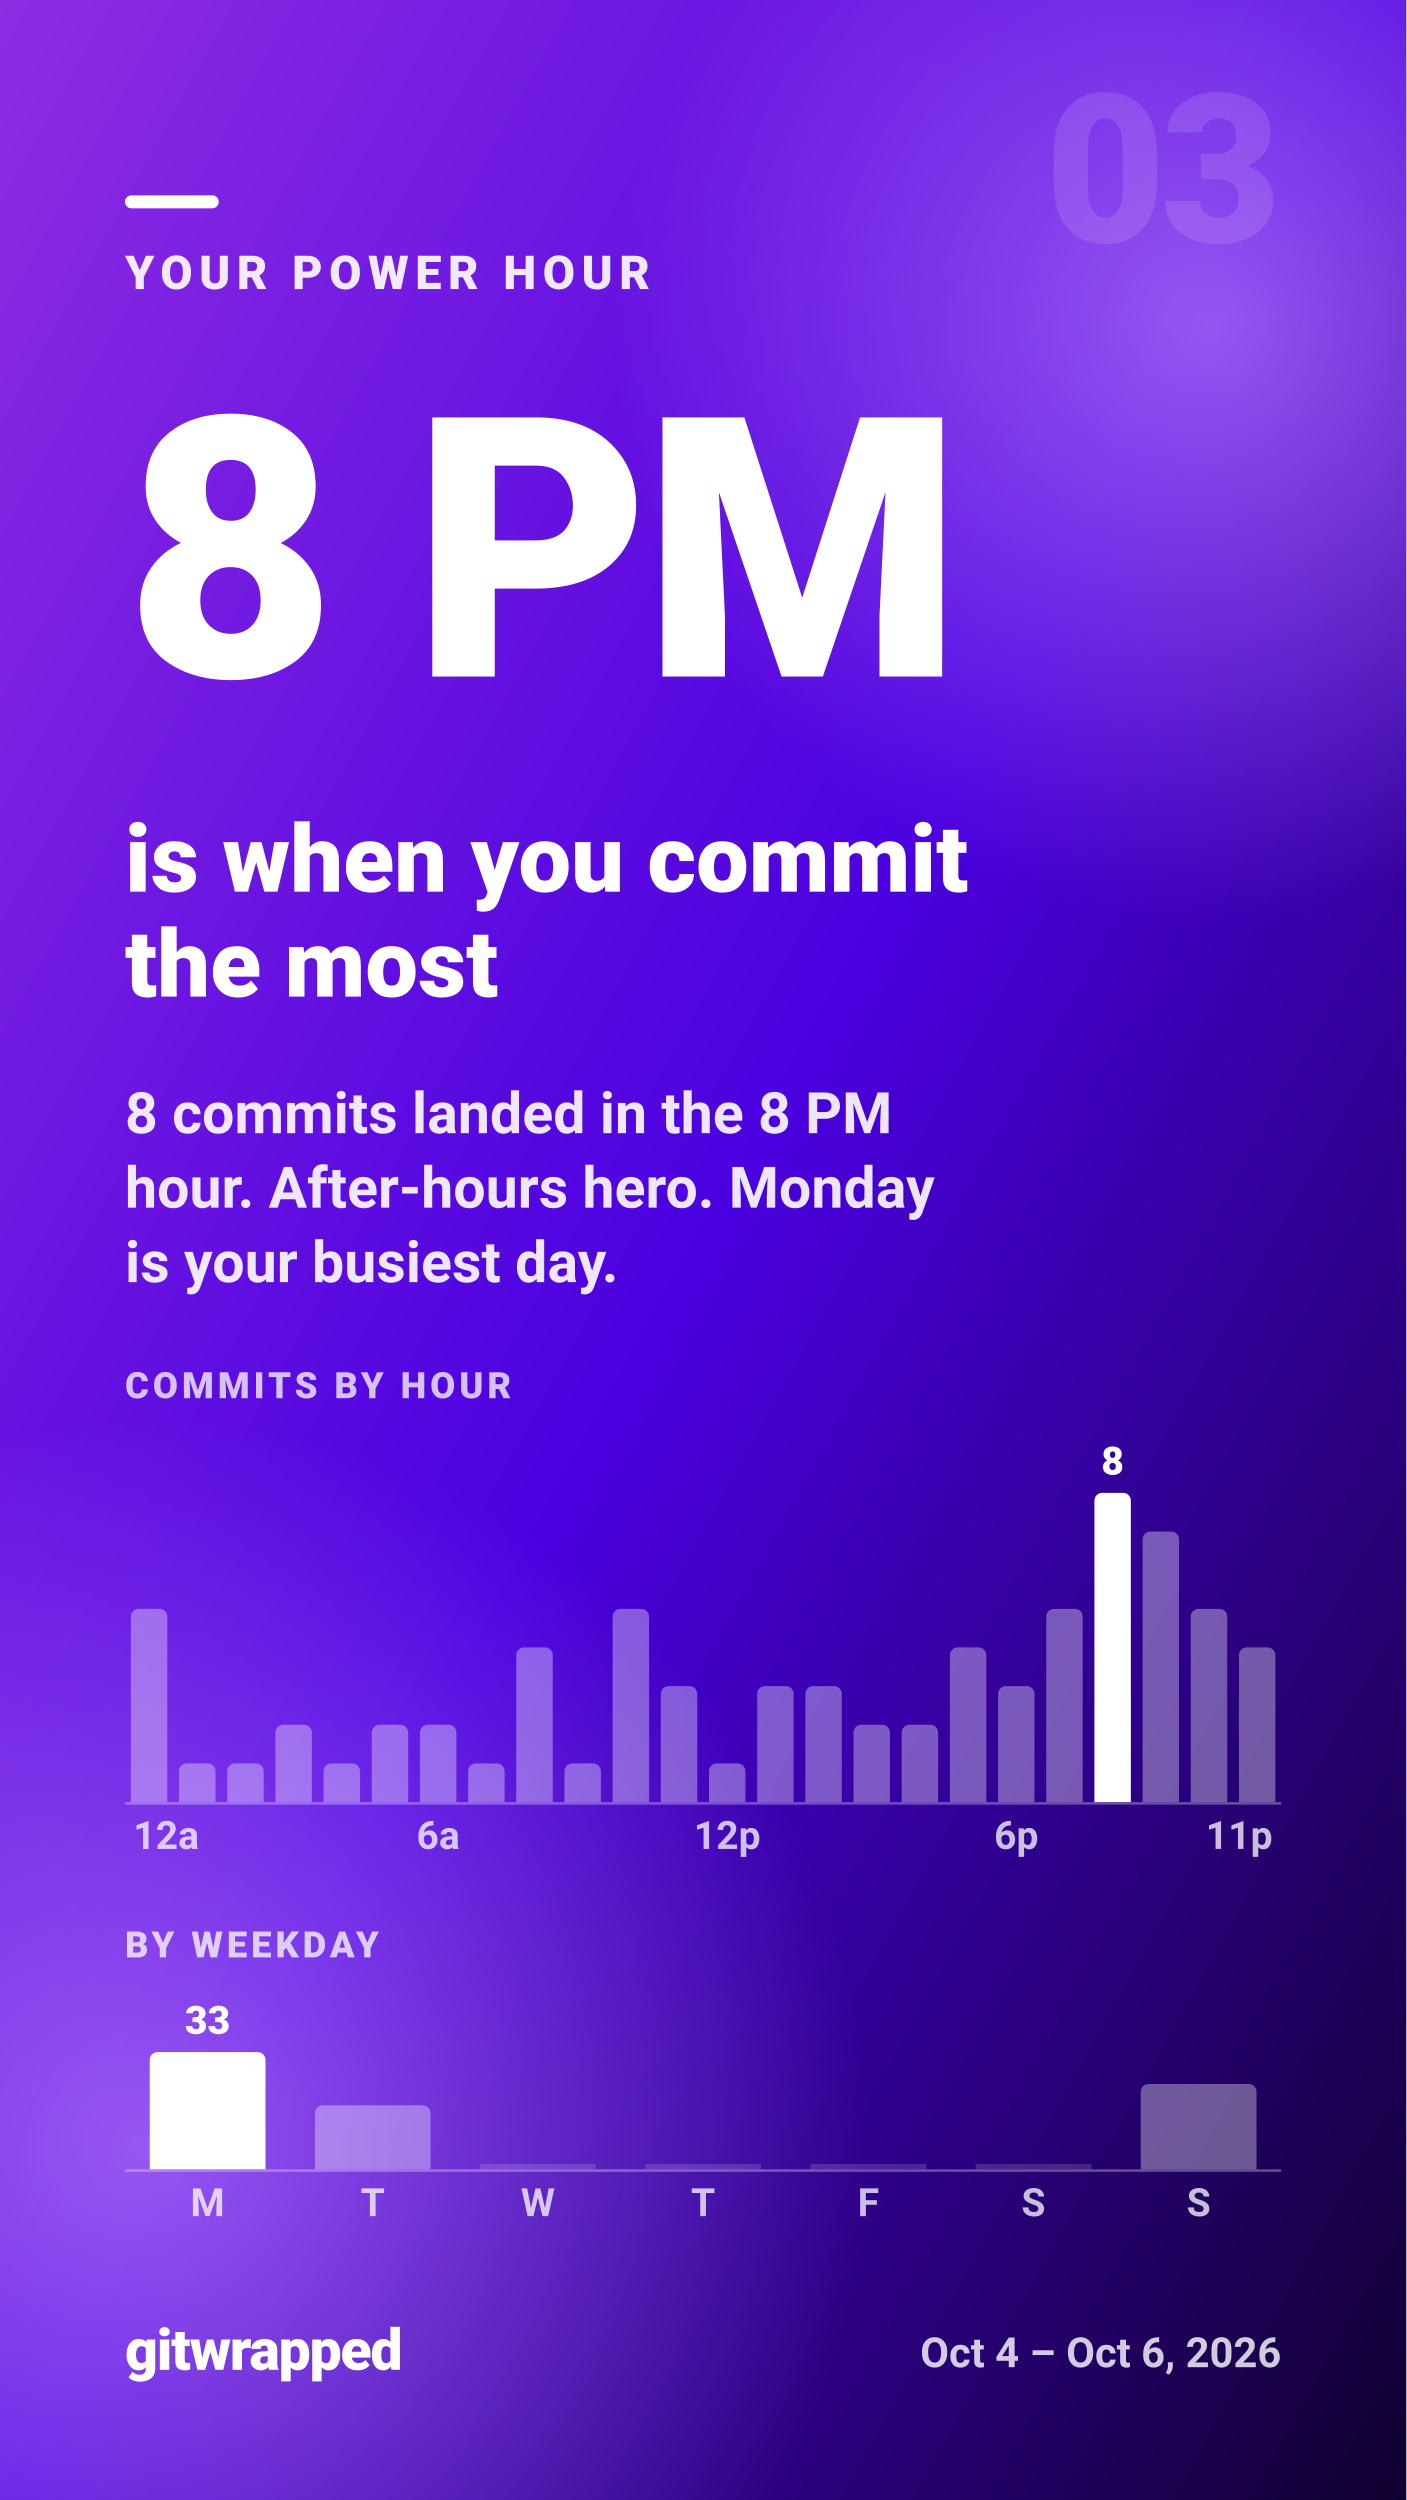
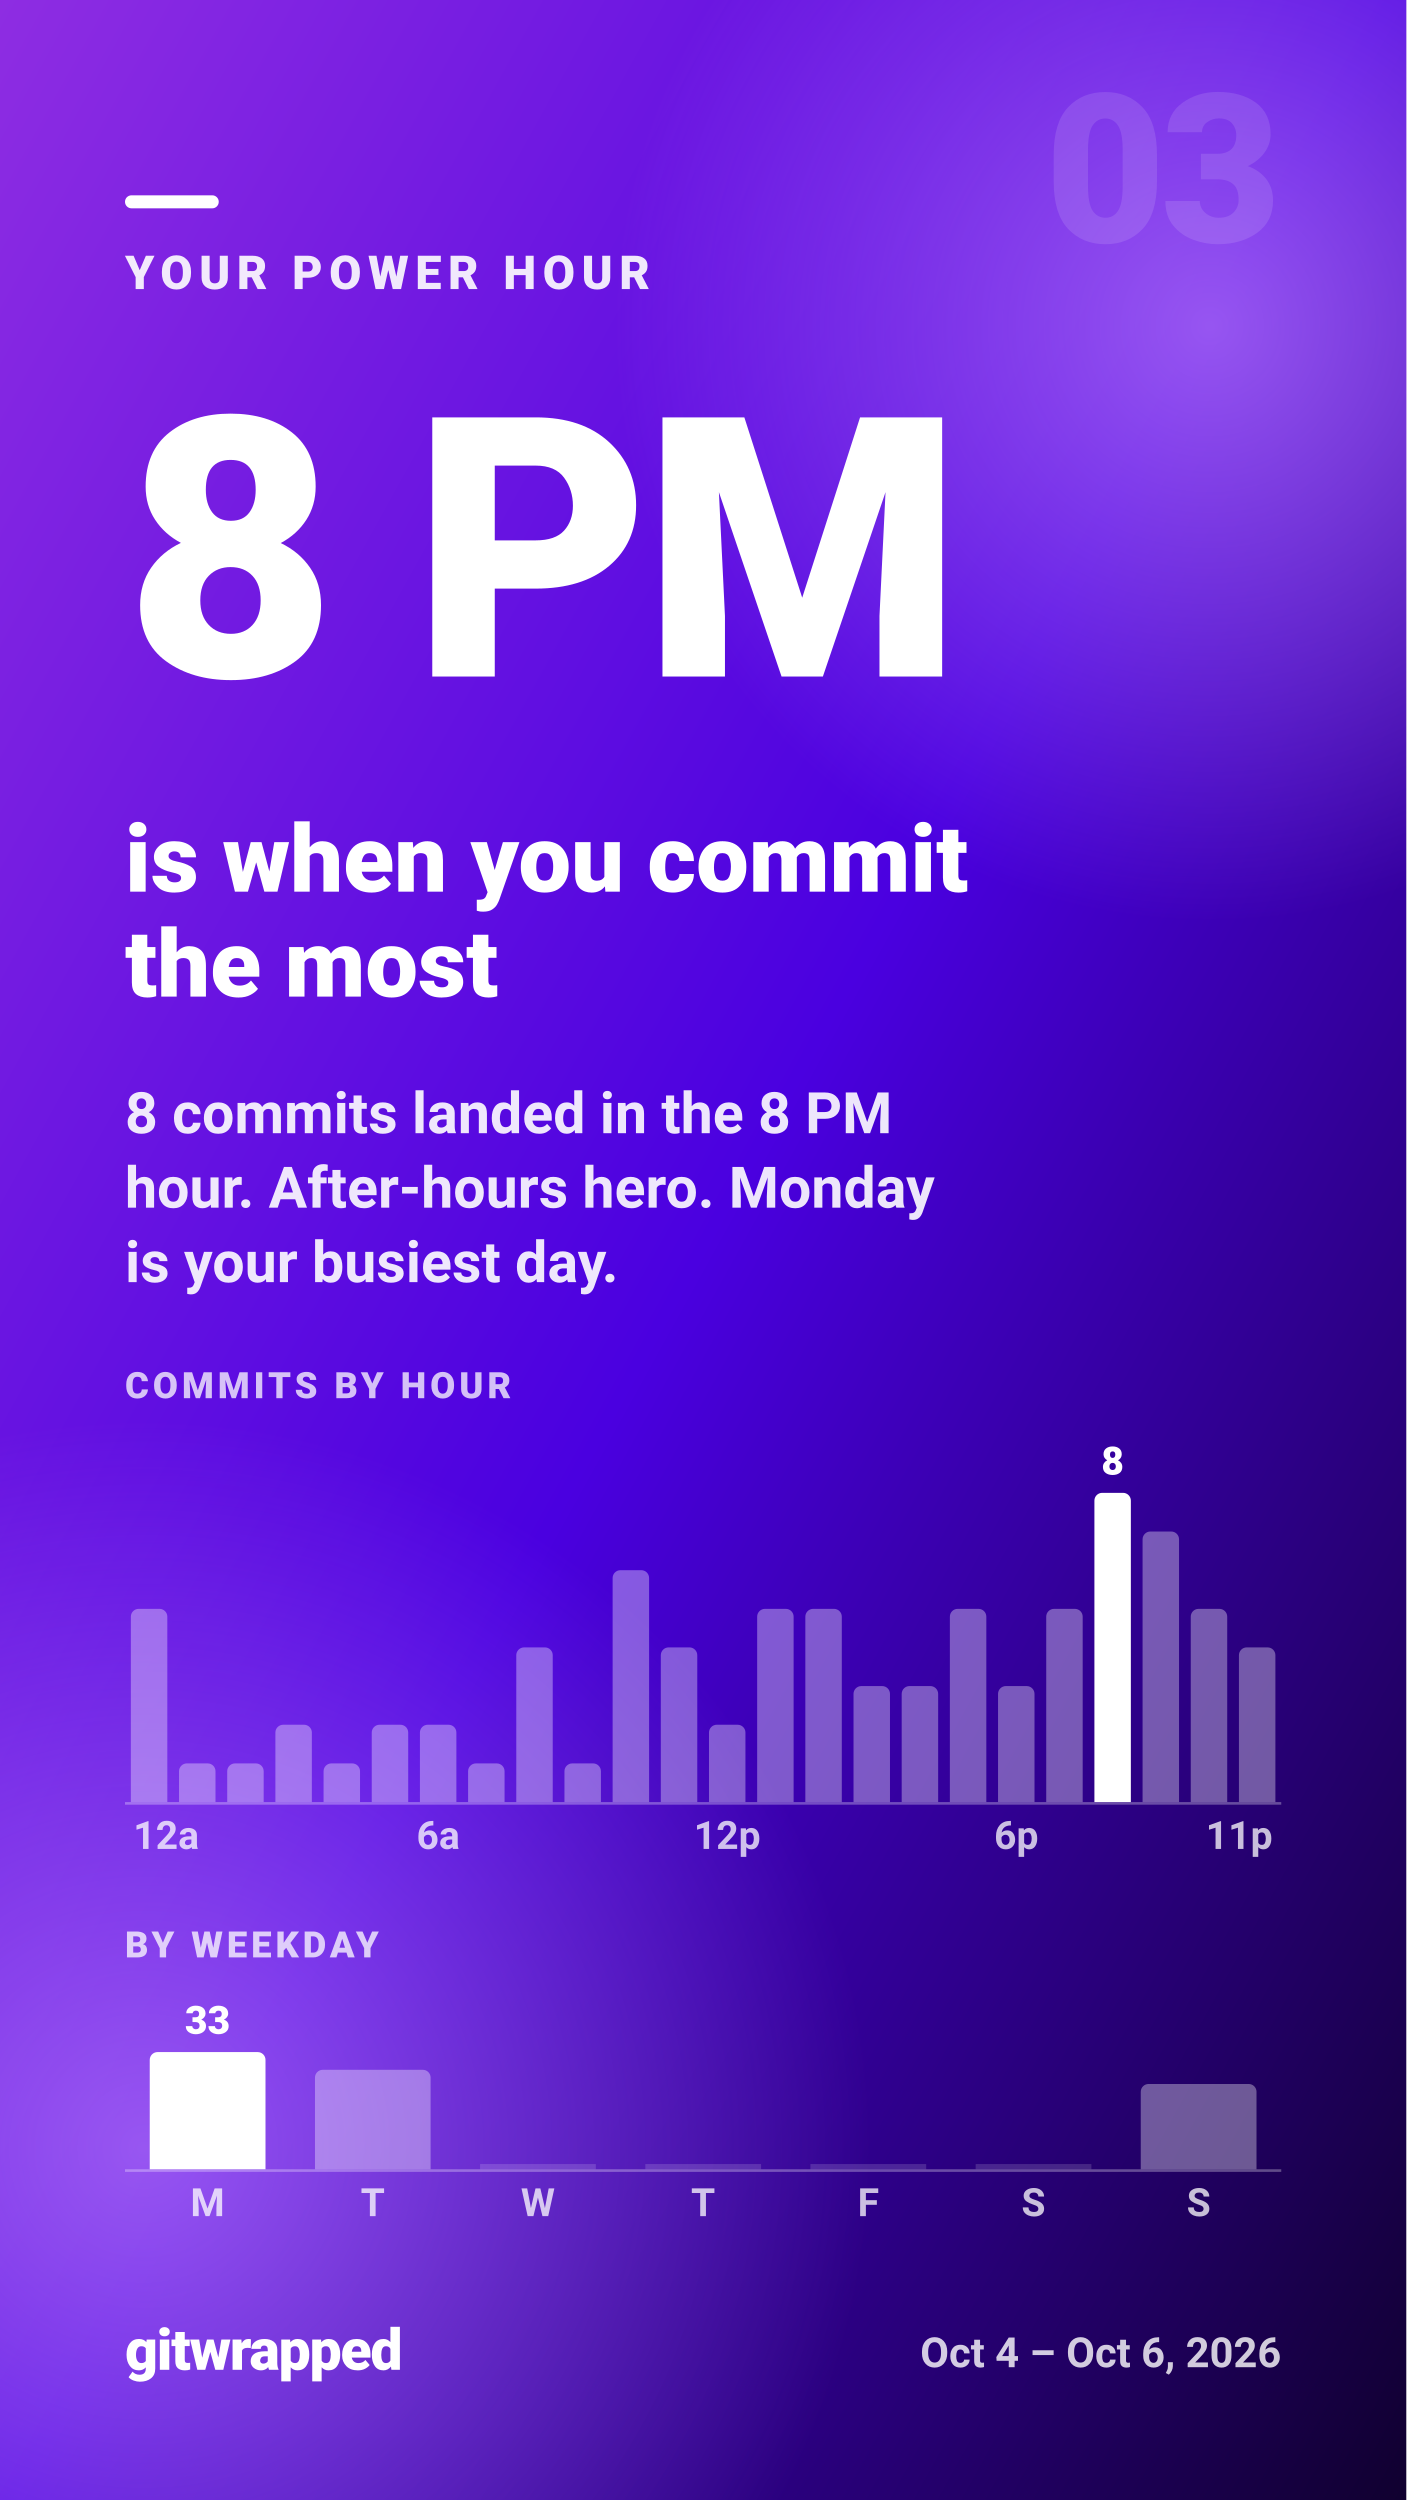
<svg xmlns="http://www.w3.org/2000/svg" width="1080" height="1920" viewBox="0 0 1080 1920" role="img" aria-label="YOUR POWER HOUR — 8 PM — is when you commit the most">
  <defs>
    <linearGradient id="gw-peak-hour-bg" x1="0" y1="0" x2="1" y2="1">
      <stop offset="0.00" stop-color="#8e2de2" />
      <stop offset="0.50" stop-color="#4a00e0" />
      <stop offset="1.00" stop-color="#10002f" />
    </linearGradient>
    <radialGradient id="gw-peak-hour-glow">
      <stop offset="0" stop-color="#d59bff" stop-opacity="0.55" />
      <stop offset="1" stop-color="#d59bff" stop-opacity="0" />
    </radialGradient>
  </defs>
  <rect width="1080" height="1920" fill="url(#gw-peak-hour-bg)" />
  <circle cx="930" cy="250" r="460" fill="url(#gw-peak-hour-glow)" />
  <circle cx="110" cy="1650" r="560" fill="url(#gw-peak-hour-glow)" />
  <g fill="#ffffff" font-family="system-ui, -apple-system, 'Segoe UI', Roboto, Helvetica, Arial, sans-serif">
    <text x="984" y="186" font-size="160" font-weight="900" fill-opacity="0.12" text-anchor="end" letter-spacing="-4">03</text>
    <rect x="96" y="150" width="72" height="10" rx="5" fill="#ffffff" />
    <text x="96" y="222" font-size="36" font-weight="800" fill-opacity="0.9" letter-spacing="5">YOUR POWER HOUR</text>
    <text x="96" y="519.6" font-size="280" font-weight="900" letter-spacing="-5.6">8 PM</text>
    <text x="96" y="684.8" font-size="72" font-weight="800">is when you commit</text>
    <text x="96" y="765.4" font-size="72" font-weight="800">the most</text>
    <text x="96" y="870.3" font-size="44" font-weight="600" fill-opacity="0.9">8 commits landed in the 8 PM</text>
    <text x="96" y="927.5" font-size="44" font-weight="600" fill-opacity="0.9">hour. After-hours hero. Monday</text>
    <text x="96" y="984.7" font-size="44" font-weight="600" fill-opacity="0.9">is your busiest day.</text>
    <text x="96" y="1073.8" font-size="28" font-weight="800" fill-opacity="0.75" letter-spacing="3">COMMITS BY HOUR</text>
    <path d="M100.5 1384V1241.6A6 6 0 0 1 106.5 1235.6H122.5A6 6 0 0 1 128.5 1241.6V1384Z" fill-opacity="0.35" />
    <path d="M137.5 1384V1360.3A6 6 0 0 1 143.5 1354.3H159.5A6 6 0 0 1 165.5 1360.3V1384Z" fill-opacity="0.35" />
    <path d="M174.5 1384V1360.3A6 6 0 0 1 180.5 1354.3H196.5A6 6 0 0 1 202.5 1360.3V1384Z" fill-opacity="0.35" />
    <path d="M211.5 1384V1330.6A6 6 0 0 1 217.5 1324.6H233.5A6 6 0 0 1 239.5 1330.6V1384Z" fill-opacity="0.35" />
    <path d="M248.5 1384V1360.3A6 6 0 0 1 254.5 1354.3H270.5A6 6 0 0 1 276.5 1360.3V1384Z" fill-opacity="0.35" />
    <path d="M285.5 1384V1330.6A6 6 0 0 1 291.5 1324.6H307.5A6 6 0 0 1 313.5 1330.6V1384Z" fill-opacity="0.35" />
    <path d="M322.5 1384V1330.6A6 6 0 0 1 328.5 1324.6H344.5A6 6 0 0 1 350.5 1330.6V1384Z" fill-opacity="0.35" />
    <path d="M359.5 1384V1360.3A6 6 0 0 1 365.5 1354.3H381.5A6 6 0 0 1 387.5 1360.3V1384Z" fill-opacity="0.35" />
    <path d="M396.5 1384V1271.2A6 6 0 0 1 402.5 1265.2H418.5A6 6 0 0 1 424.5 1271.2V1384Z" fill-opacity="0.35" />
    <path d="M433.5 1384V1360.3A6 6 0 0 1 439.5 1354.3H455.5A6 6 0 0 1 461.5 1360.3V1384Z" fill-opacity="0.35" />
-     <path d="M470.5 1384V1241.6A6 6 0 0 1 476.5 1235.6H492.5A6 6 0 0 1 498.5 1241.6V1384Z" fill-opacity="0.35" />
-     <path d="M507.5 1384V1300.9A6 6 0 0 1 513.5 1294.9H529.5A6 6 0 0 1 535.5 1300.9V1384Z" fill-opacity="0.35" />
-     <path d="M544.5 1384V1360.3A6 6 0 0 1 550.5 1354.3H566.5A6 6 0 0 1 572.5 1360.3V1384Z" fill-opacity="0.35" />
-     <path d="M581.5 1384V1300.9A6 6 0 0 1 587.5 1294.9H603.5A6 6 0 0 1 609.5 1300.9V1384Z" fill-opacity="0.35" />
-     <path d="M618.5 1384V1300.9A6 6 0 0 1 624.5 1294.9H640.5A6 6 0 0 1 646.5 1300.9V1384Z" fill-opacity="0.35" />
-     <path d="M655.5 1384V1330.6A6 6 0 0 1 661.5 1324.6H677.5A6 6 0 0 1 683.5 1330.6V1384Z" fill-opacity="0.35" />
-     <path d="M692.5 1384V1330.6A6 6 0 0 1 698.5 1324.6H714.5A6 6 0 0 1 720.5 1330.6V1384Z" fill-opacity="0.35" />
-     <path d="M729.5 1384V1271.2A6 6 0 0 1 735.5 1265.2H751.5A6 6 0 0 1 757.5 1271.2V1384Z" fill-opacity="0.35" />
+     <path d="M470.5 1384V1211.9A6 6 0 0 1 476.5 1205.9H492.5A6 6 0 0 1 498.5 1211.9V1384Z" fill-opacity="0.35" />
+     <path d="M507.5 1384V1271.2A6 6 0 0 1 513.5 1265.2H529.5A6 6 0 0 1 535.5 1271.2V1384Z" fill-opacity="0.35" />
+     <path d="M544.5 1384V1330.6A6 6 0 0 1 550.5 1324.6H566.5A6 6 0 0 1 572.5 1330.6V1384Z" fill-opacity="0.35" />
+     <path d="M581.5 1384V1241.6A6 6 0 0 1 587.5 1235.6H603.5A6 6 0 0 1 609.5 1241.6V1384Z" fill-opacity="0.35" />
+     <path d="M618.5 1384V1241.6A6 6 0 0 1 624.5 1235.6H640.5A6 6 0 0 1 646.5 1241.6V1384Z" fill-opacity="0.35" />
+     <path d="M655.5 1384V1300.9A6 6 0 0 1 661.5 1294.9H677.5A6 6 0 0 1 683.5 1300.9V1384Z" fill-opacity="0.35" />
+     <path d="M692.5 1384V1300.9A6 6 0 0 1 698.5 1294.9H714.5A6 6 0 0 1 720.5 1300.9V1384Z" fill-opacity="0.35" />
+     <path d="M729.5 1384V1241.6A6 6 0 0 1 735.5 1235.6H751.5A6 6 0 0 1 757.5 1241.6V1384Z" fill-opacity="0.35" />
    <path d="M766.5 1384V1300.9A6 6 0 0 1 772.5 1294.9H788.5A6 6 0 0 1 794.5 1300.9V1384Z" fill-opacity="0.35" />
    <path d="M803.5 1384V1241.6A6 6 0 0 1 809.5 1235.6H825.5A6 6 0 0 1 831.5 1241.6V1384Z" fill-opacity="0.35" />
    <path d="M840.5 1384V1152.5A6 6 0 0 1 846.5 1146.5H862.5A6 6 0 0 1 868.5 1152.5V1384Z" />
    <path d="M877.5 1384V1182.2A6 6 0 0 1 883.5 1176.2H899.5A6 6 0 0 1 905.5 1182.2V1384Z" fill-opacity="0.35" />
    <path d="M914.5 1384V1241.6A6 6 0 0 1 920.5 1235.6H936.5A6 6 0 0 1 942.5 1241.6V1384Z" fill-opacity="0.35" />
    <path d="M951.5 1384V1271.2A6 6 0 0 1 957.5 1265.2H973.5A6 6 0 0 1 979.5 1271.2V1384Z" fill-opacity="0.35" />
    <rect x="96" y="1384" width="888" height="2" fill-opacity="0.3" />
    <text x="854.5" y="1132.5" font-size="30" font-weight="800" text-anchor="middle">8</text>
    <text x="127.6" y="1420" font-size="30" font-weight="700" fill-opacity="0.75" text-anchor="middle">12a</text>
    <text x="336.5" y="1420" font-size="30" font-weight="700" fill-opacity="0.75" text-anchor="middle">6a</text>
    <text x="558.5" y="1420" font-size="30" font-weight="700" fill-opacity="0.75" text-anchor="middle">12p</text>
    <text x="780.5" y="1420" font-size="30" font-weight="700" fill-opacity="0.75" text-anchor="middle">6p</text>
    <text x="951.7" y="1420" font-size="30" font-weight="700" fill-opacity="0.75" text-anchor="middle">11p</text>
    <text x="96" y="1503.3" font-size="28" font-weight="800" fill-opacity="0.75" letter-spacing="3">BY WEEKDAY</text>
    <path d="M115 1666V1582A6 6 0 0 1 121 1576H197.9A6 6 0 0 1 203.9 1582V1666Z" />
-     <path d="M241.9 1666V1622.9A6 6 0 0 1 247.9 1616.9H324.7A6 6 0 0 1 330.7 1622.9V1666Z" fill-opacity="0.35" />
+     <path d="M241.9 1666V1595.6A6 6 0 0 1 247.9 1589.6H324.7A6 6 0 0 1 330.7 1595.6V1666Z" fill-opacity="0.35" />
    <rect x="368.7" y="1662" width="88.9" height="4" fill-opacity="0.15" />
    <rect x="495.6" y="1662" width="88.9" height="4" fill-opacity="0.15" />
    <rect x="622.4" y="1662" width="88.9" height="4" fill-opacity="0.15" />
    <rect x="749.3" y="1662" width="88.9" height="4" fill-opacity="0.15" />
    <path d="M876.1 1666V1606.5A6 6 0 0 1 882.1 1600.5H959A6 6 0 0 1 965 1606.5V1666Z" fill-opacity="0.35" />
    <rect x="96" y="1666" width="888" height="2" fill-opacity="0.3" />
    <text x="159.4" y="1562" font-size="30" font-weight="800" text-anchor="middle">33</text>
    <text x="159.4" y="1702" font-size="30" font-weight="700" fill-opacity="0.75" text-anchor="middle">M</text>
    <text x="286.3" y="1702" font-size="30" font-weight="700" fill-opacity="0.75" text-anchor="middle">T</text>
    <text x="413.1" y="1702" font-size="30" font-weight="700" fill-opacity="0.75" text-anchor="middle">W</text>
    <text x="540" y="1702" font-size="30" font-weight="700" fill-opacity="0.75" text-anchor="middle">T</text>
    <text x="666.9" y="1702" font-size="30" font-weight="700" fill-opacity="0.75" text-anchor="middle">F</text>
    <text x="793.7" y="1702" font-size="30" font-weight="700" fill-opacity="0.75" text-anchor="middle">S</text>
    <text x="920.6" y="1702" font-size="30" font-weight="700" fill-opacity="0.75" text-anchor="middle">S</text>
    <text x="96" y="1820" font-size="44" font-weight="900" letter-spacing="-1">gitwrapped</text>
    <text x="984" y="1818" font-size="32" font-weight="600" fill-opacity="0.8" text-anchor="end">Oct 4 – Oct 6, 2026</text>
  </g>
</svg>
